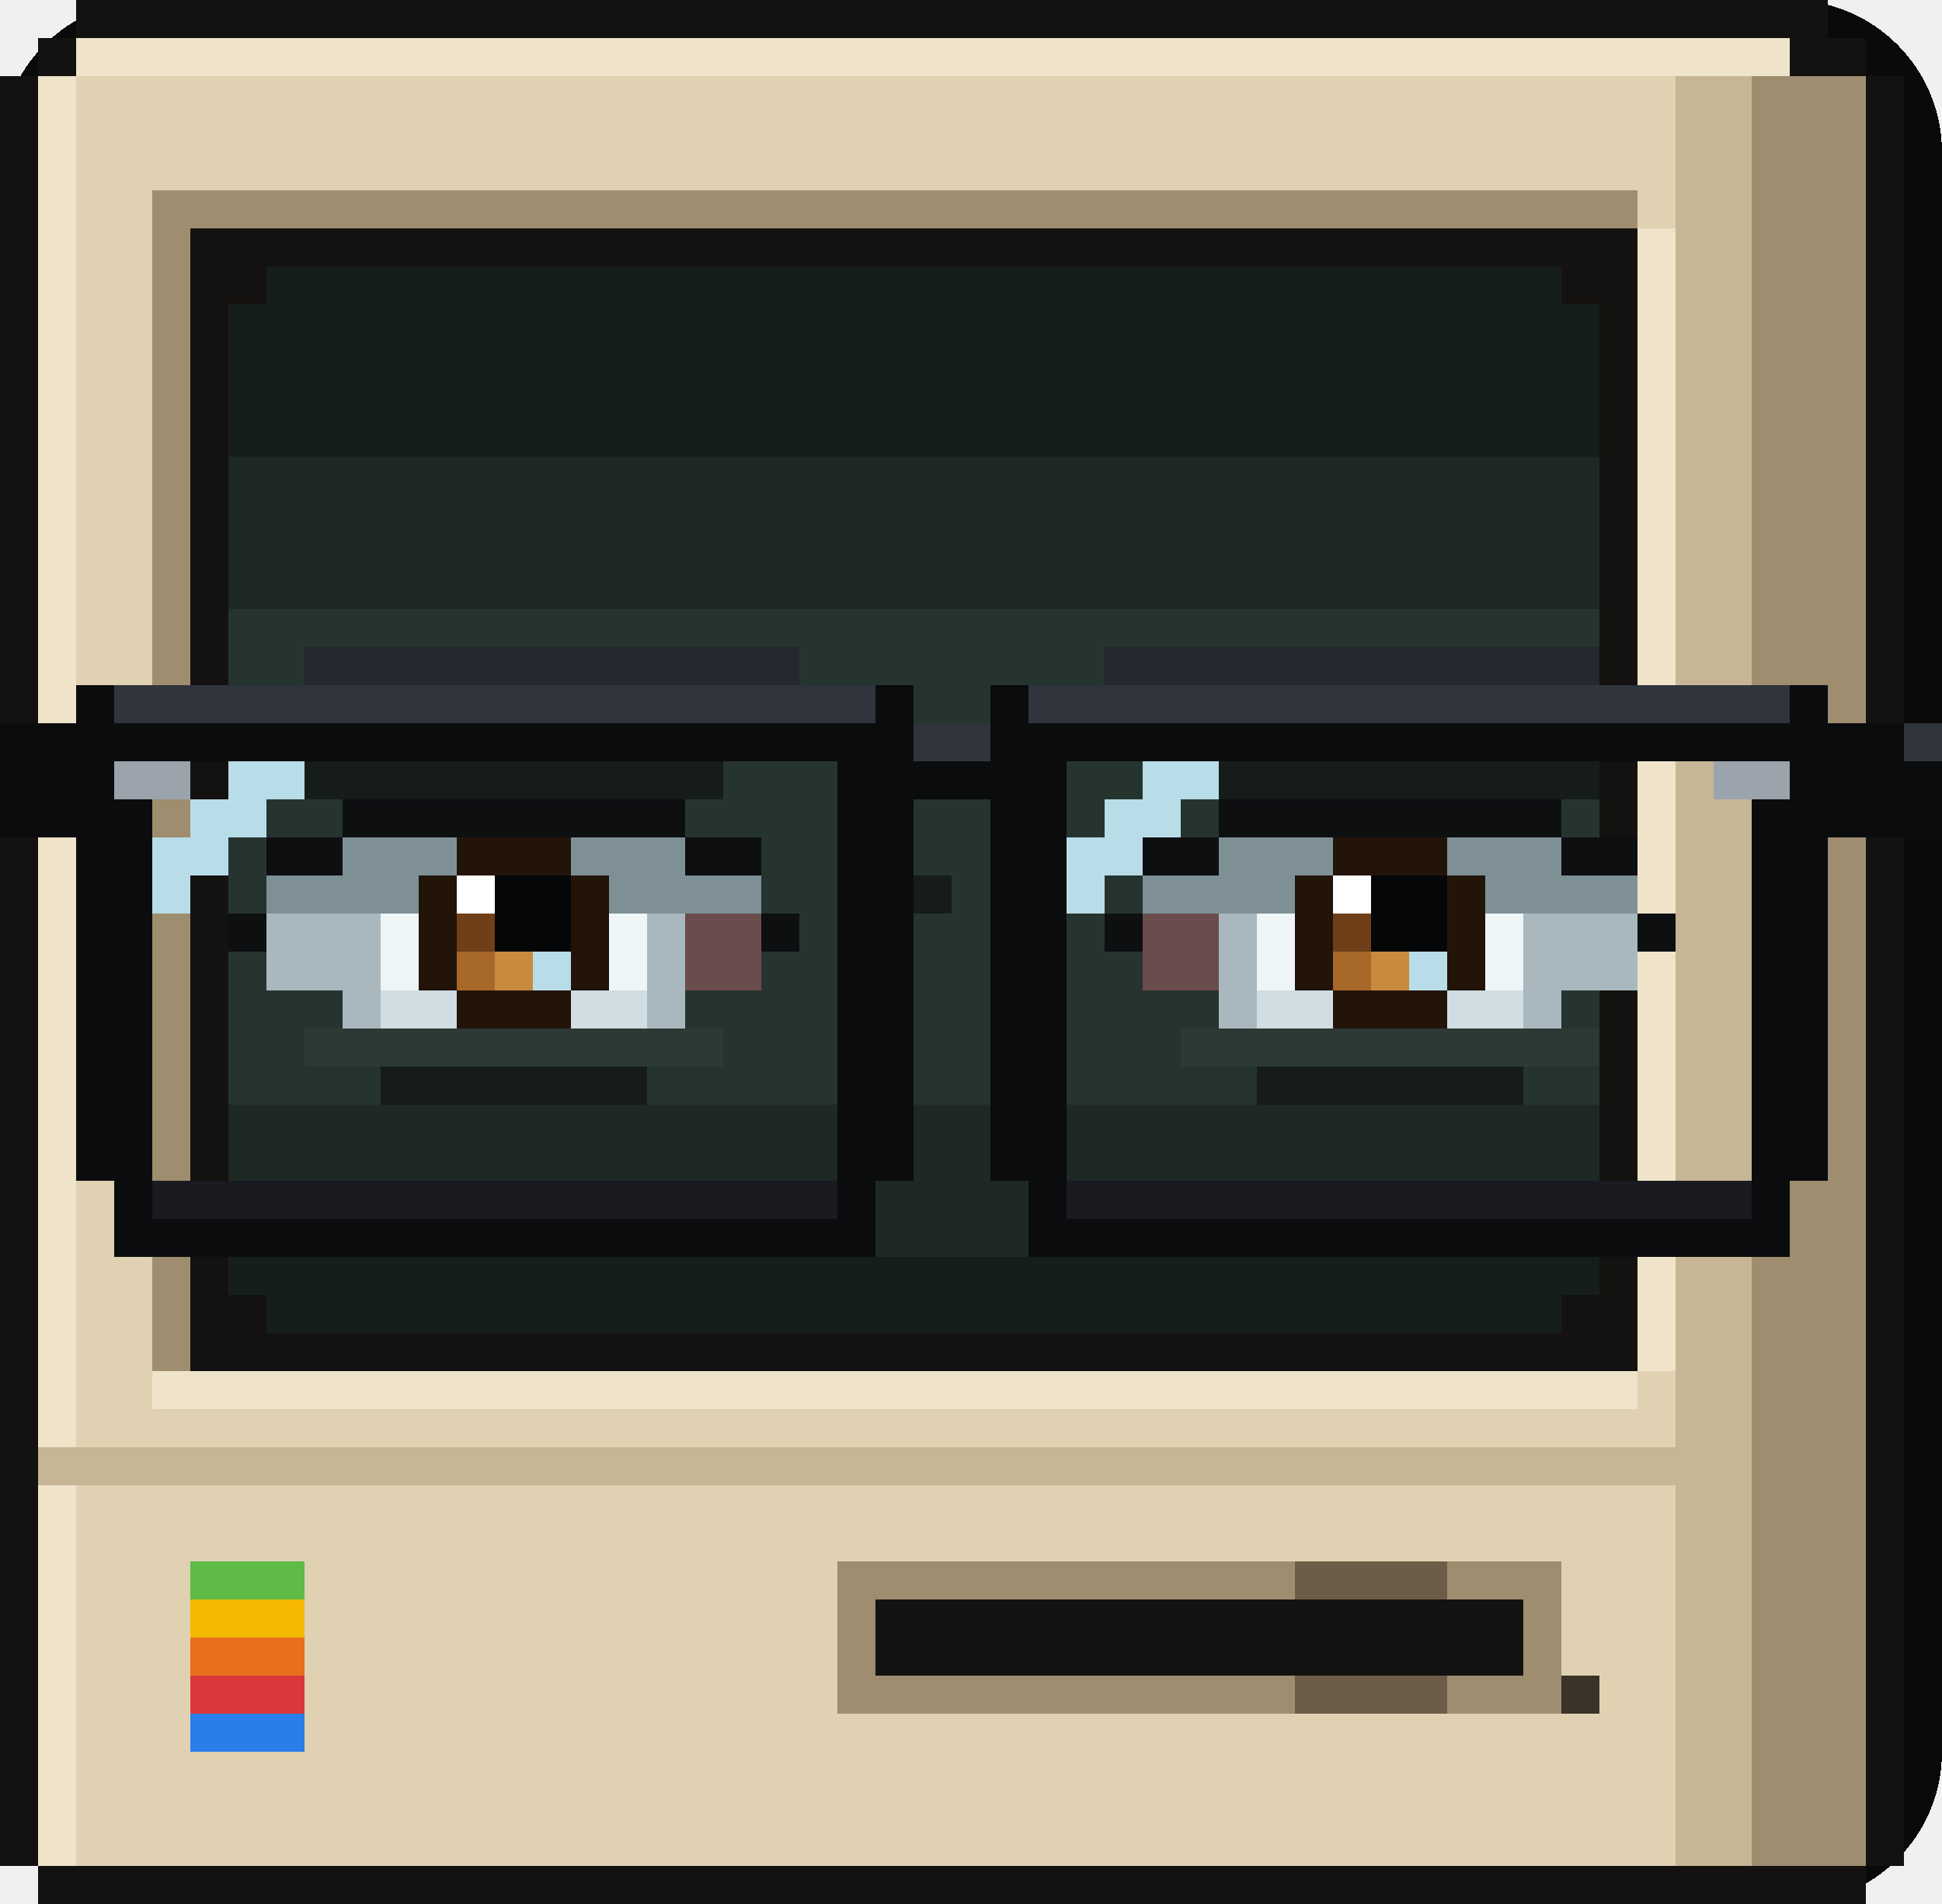
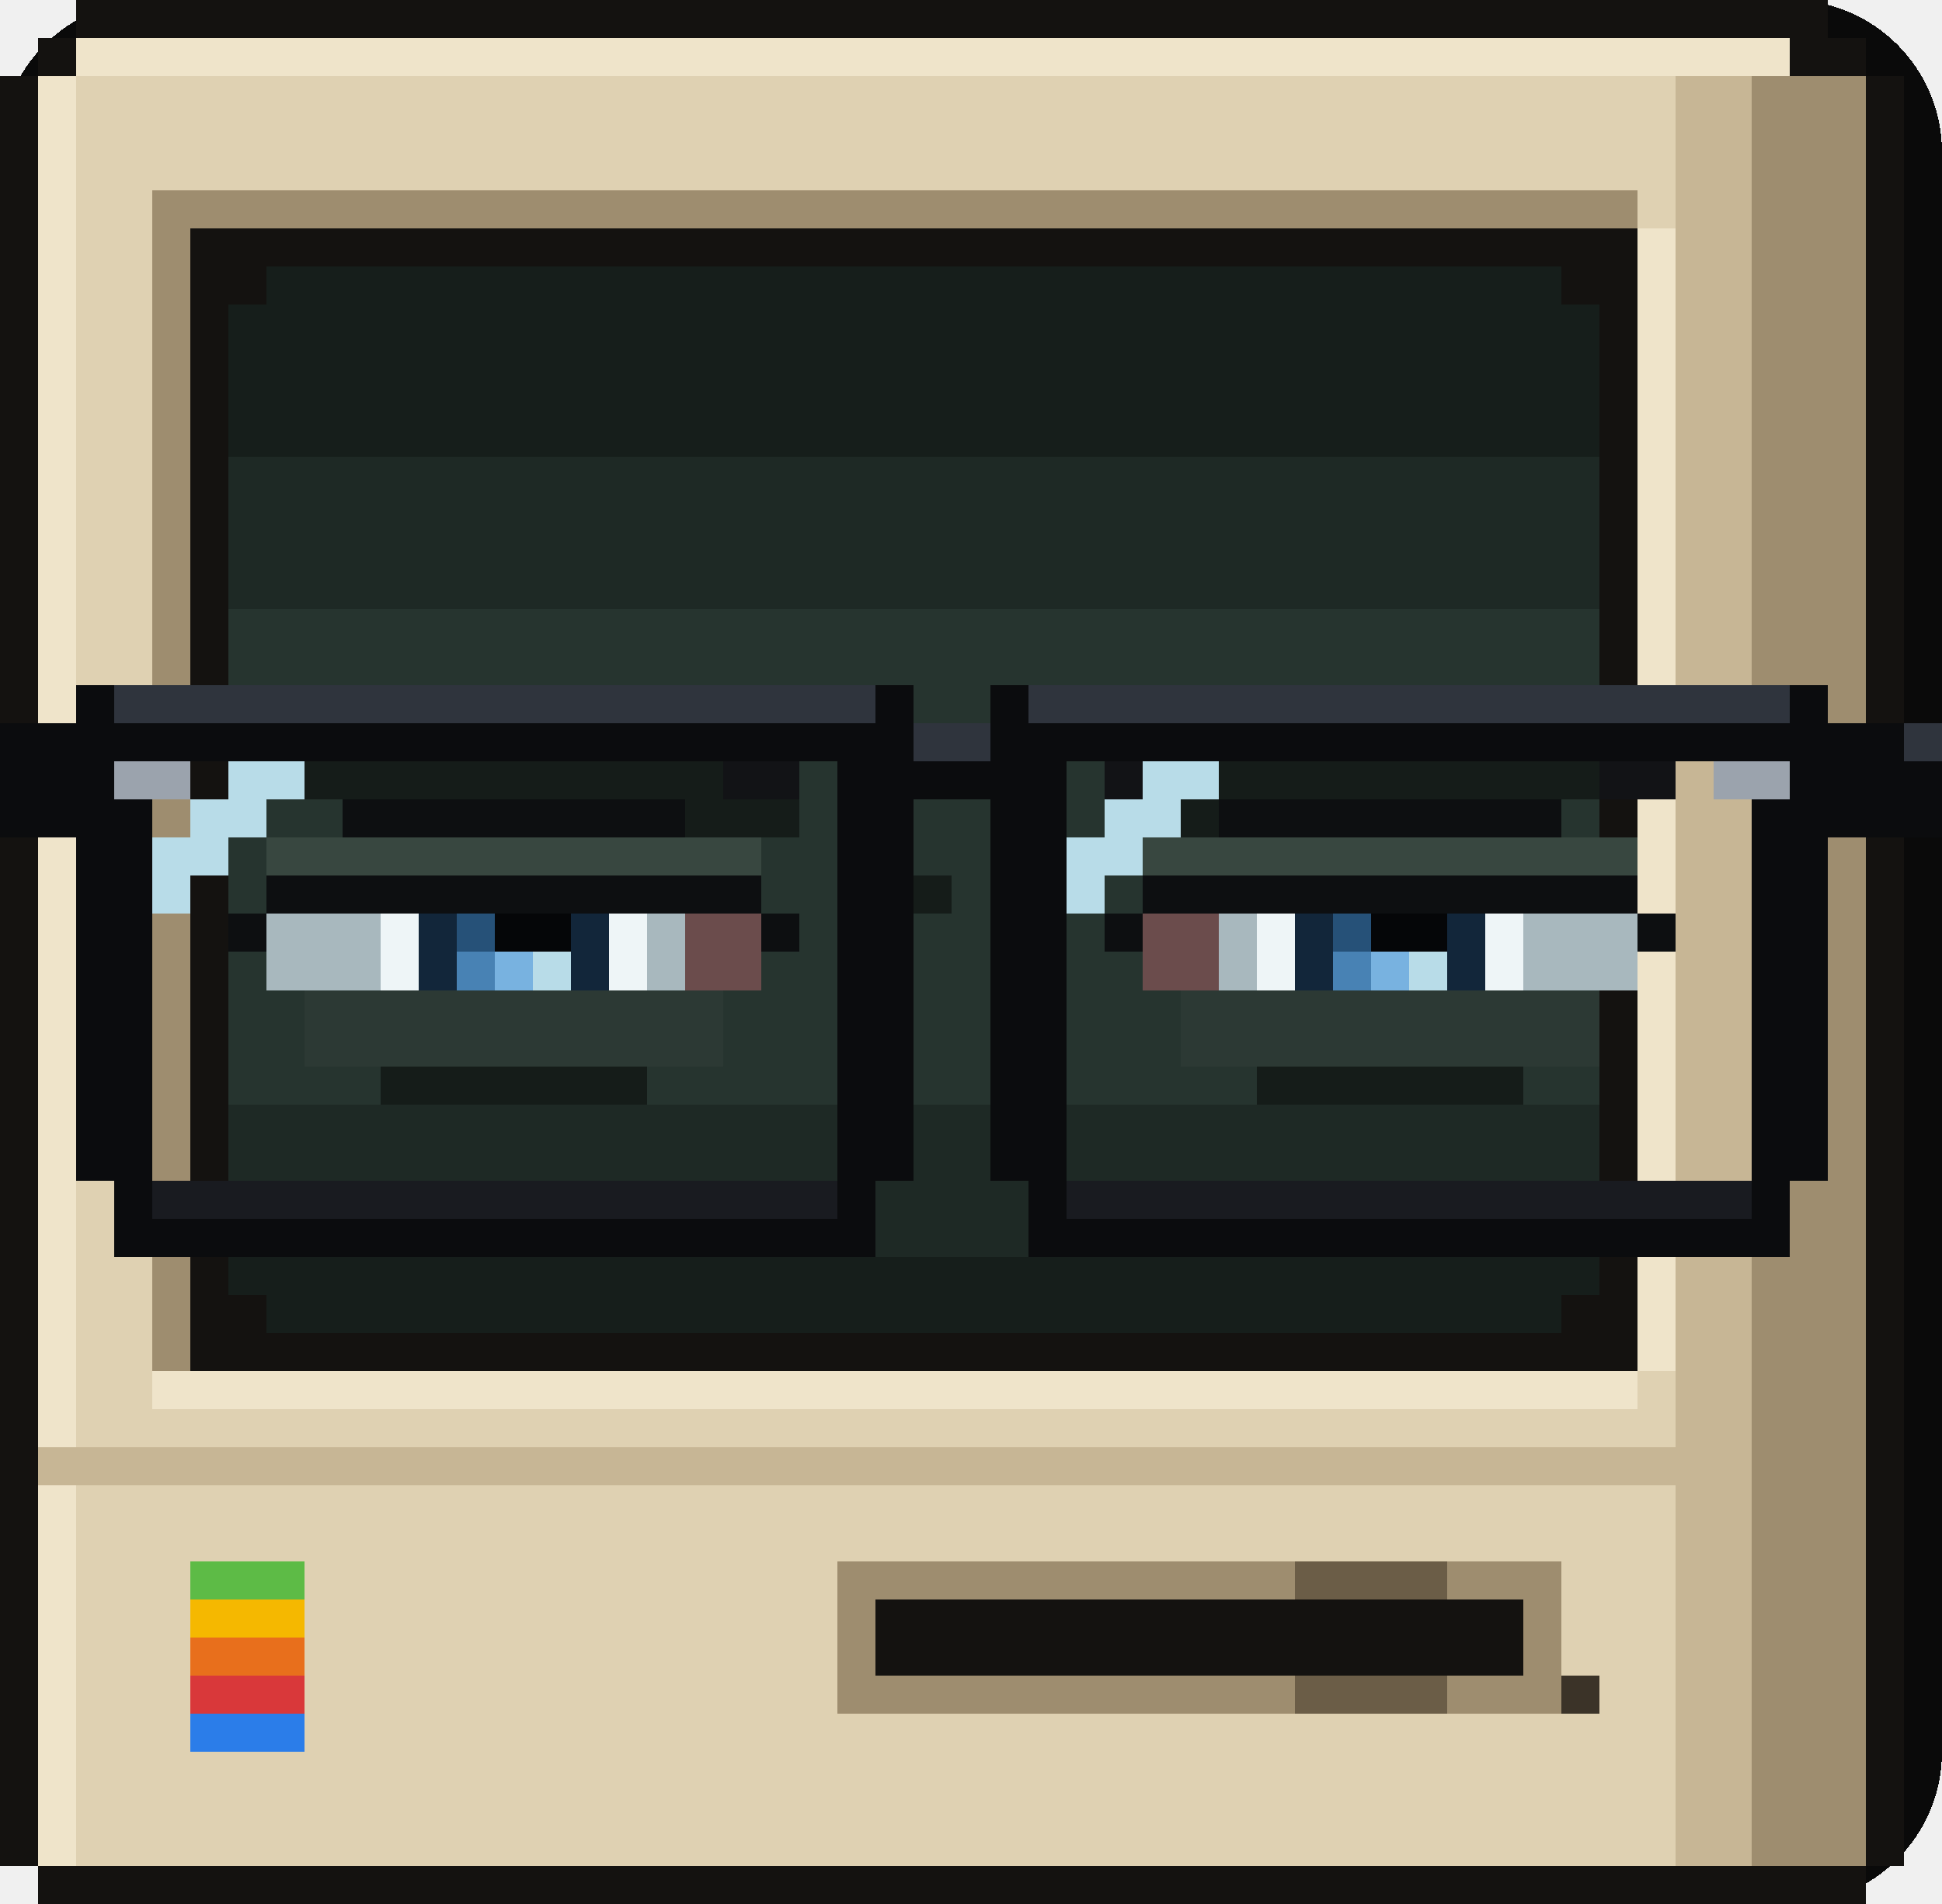
<svg xmlns="http://www.w3.org/2000/svg" viewBox="0 0 51 50" shape-rendering="crispEdges">
  <rect width="51" height="50" rx="4" fill="#0A0A0A" />
  <rect x="2" y="0" width="46" height="1" fill="#141210" />
  <rect x="1" y="1" width="1" height="1" fill="#141210" />
  <rect x="2" y="1" width="45" height="1" fill="#efe4ca" />
  <rect x="47" y="1" width="2" height="1" fill="#141210" />
  <rect x="0" y="2" width="1" height="1" fill="#141210" />
  <rect x="1" y="2" width="1" height="1" fill="#efe4ca" />
  <rect x="2" y="2" width="42" height="1" fill="#dfd1b2" />
  <rect x="44" y="2" width="2" height="1" fill="#c7b695" />
  <rect x="46" y="2" width="3" height="1" fill="#9e8d6f" />
  <rect x="49" y="2" width="1" height="1" fill="#141210" />
  <rect x="0" y="3" width="1" height="1" fill="#141210" />
  <rect x="1" y="3" width="1" height="1" fill="#efe4ca" />
  <rect x="2" y="3" width="42" height="1" fill="#dfd1b2" />
  <rect x="44" y="3" width="2" height="1" fill="#c7b695" />
  <rect x="46" y="3" width="3" height="1" fill="#9e8d6f" />
  <rect x="49" y="3" width="1" height="1" fill="#141210" />
  <rect x="0" y="4" width="1" height="1" fill="#141210" />
  <rect x="1" y="4" width="1" height="1" fill="#efe4ca" />
  <rect x="2" y="4" width="42" height="1" fill="#dfd1b2" />
  <rect x="44" y="4" width="2" height="1" fill="#c7b695" />
  <rect x="46" y="4" width="3" height="1" fill="#9e8d6f" />
  <rect x="49" y="4" width="1" height="1" fill="#141210" />
  <rect x="0" y="5" width="1" height="1" fill="#141210" />
  <rect x="1" y="5" width="1" height="1" fill="#efe4ca" />
  <rect x="2" y="5" width="2" height="1" fill="#dfd1b2" />
  <rect x="4" y="5" width="39" height="1" fill="#9e8d6f" />
  <rect x="43" y="5" width="1" height="1" fill="#dfd1b2" />
  <rect x="44" y="5" width="2" height="1" fill="#c7b695" />
  <rect x="46" y="5" width="3" height="1" fill="#9e8d6f" />
  <rect x="49" y="5" width="1" height="1" fill="#141210" />
  <rect x="0" y="6" width="1" height="1" fill="#141210" />
  <rect x="1" y="6" width="1" height="1" fill="#efe4ca" />
  <rect x="2" y="6" width="2" height="1" fill="#dfd1b2" />
  <rect x="4" y="6" width="1" height="1" fill="#9e8d6f" />
  <rect x="5" y="6" width="38" height="1" fill="#141210" />
  <rect x="43" y="6" width="1" height="1" fill="#efe4ca" />
  <rect x="44" y="6" width="2" height="1" fill="#c7b695" />
  <rect x="46" y="6" width="3" height="1" fill="#9e8d6f" />
  <rect x="49" y="6" width="1" height="1" fill="#141210" />
  <rect x="0" y="7" width="1" height="1" fill="#141210" />
  <rect x="1" y="7" width="1" height="1" fill="#efe4ca" />
  <rect x="2" y="7" width="2" height="1" fill="#dfd1b2" />
  <rect x="4" y="7" width="1" height="1" fill="#9e8d6f" />
  <rect x="5" y="7" width="2" height="1" fill="#141210" />
  <rect x="7" y="7" width="34" height="1" fill="#161e1b" />
  <rect x="41" y="7" width="2" height="1" fill="#141210" />
  <rect x="43" y="7" width="1" height="1" fill="#efe4ca" />
  <rect x="44" y="7" width="2" height="1" fill="#c7b695" />
  <rect x="46" y="7" width="3" height="1" fill="#9e8d6f" />
  <rect x="49" y="7" width="1" height="1" fill="#141210" />
  <rect x="0" y="8" width="1" height="1" fill="#141210" />
  <rect x="1" y="8" width="1" height="1" fill="#efe4ca" />
  <rect x="2" y="8" width="2" height="1" fill="#dfd1b2" />
  <rect x="4" y="8" width="1" height="1" fill="#9e8d6f" />
  <rect x="5" y="8" width="1" height="1" fill="#141210" />
  <rect x="6" y="8" width="36" height="1" fill="#161e1b" />
  <rect x="42" y="8" width="1" height="1" fill="#141210" />
  <rect x="43" y="8" width="1" height="1" fill="#efe4ca" />
  <rect x="44" y="8" width="2" height="1" fill="#c7b695" />
  <rect x="46" y="8" width="3" height="1" fill="#9e8d6f" />
  <rect x="49" y="8" width="1" height="1" fill="#141210" />
  <rect x="0" y="9" width="1" height="1" fill="#141210" />
  <rect x="1" y="9" width="1" height="1" fill="#efe4ca" />
  <rect x="2" y="9" width="2" height="1" fill="#dfd1b2" />
  <rect x="4" y="9" width="1" height="1" fill="#9e8d6f" />
  <rect x="5" y="9" width="1" height="1" fill="#141210" />
  <rect x="6" y="9" width="36" height="1" fill="#161e1b" />
  <rect x="42" y="9" width="1" height="1" fill="#141210" />
  <rect x="43" y="9" width="1" height="1" fill="#efe4ca" />
  <rect x="44" y="9" width="2" height="1" fill="#c7b695" />
  <rect x="46" y="9" width="3" height="1" fill="#9e8d6f" />
  <rect x="49" y="9" width="1" height="1" fill="#141210" />
  <rect x="0" y="10" width="1" height="1" fill="#141210" />
  <rect x="1" y="10" width="1" height="1" fill="#efe4ca" />
  <rect x="2" y="10" width="2" height="1" fill="#dfd1b2" />
  <rect x="4" y="10" width="1" height="1" fill="#9e8d6f" />
  <rect x="5" y="10" width="1" height="1" fill="#141210" />
  <rect x="6" y="10" width="36" height="1" fill="#161e1b" />
  <rect x="42" y="10" width="1" height="1" fill="#141210" />
  <rect x="43" y="10" width="1" height="1" fill="#efe4ca" />
  <rect x="44" y="10" width="2" height="1" fill="#c7b695" />
  <rect x="46" y="10" width="3" height="1" fill="#9e8d6f" />
  <rect x="49" y="10" width="1" height="1" fill="#141210" />
  <rect x="0" y="11" width="1" height="1" fill="#141210" />
  <rect x="1" y="11" width="1" height="1" fill="#efe4ca" />
  <rect x="2" y="11" width="2" height="1" fill="#dfd1b2" />
  <rect x="4" y="11" width="1" height="1" fill="#9e8d6f" />
  <rect x="5" y="11" width="1" height="1" fill="#141210" />
  <rect x="6" y="11" width="36" height="1" fill="#161e1b" />
  <rect x="42" y="11" width="1" height="1" fill="#141210" />
  <rect x="43" y="11" width="1" height="1" fill="#efe4ca" />
  <rect x="44" y="11" width="2" height="1" fill="#c7b695" />
  <rect x="46" y="11" width="3" height="1" fill="#9e8d6f" />
  <rect x="49" y="11" width="1" height="1" fill="#141210" />
  <rect x="0" y="12" width="1" height="1" fill="#141210" />
  <rect x="1" y="12" width="1" height="1" fill="#efe4ca" />
  <rect x="2" y="12" width="2" height="1" fill="#dfd1b2" />
  <rect x="4" y="12" width="1" height="1" fill="#9e8d6f" />
  <rect x="5" y="12" width="1" height="1" fill="#141210" />
  <rect x="6" y="12" width="36" height="1" fill="#1e2925" />
  <rect x="42" y="12" width="1" height="1" fill="#141210" />
  <rect x="43" y="12" width="1" height="1" fill="#efe4ca" />
  <rect x="44" y="12" width="2" height="1" fill="#c7b695" />
  <rect x="46" y="12" width="3" height="1" fill="#9e8d6f" />
  <rect x="49" y="12" width="1" height="1" fill="#141210" />
  <rect x="0" y="13" width="1" height="1" fill="#141210" />
  <rect x="1" y="13" width="1" height="1" fill="#efe4ca" />
  <rect x="2" y="13" width="2" height="1" fill="#dfd1b2" />
  <rect x="4" y="13" width="1" height="1" fill="#9e8d6f" />
  <rect x="5" y="13" width="1" height="1" fill="#141210" />
  <rect x="6" y="13" width="36" height="1" fill="#1e2925" />
  <rect x="42" y="13" width="1" height="1" fill="#141210" />
  <rect x="43" y="13" width="1" height="1" fill="#efe4ca" />
  <rect x="44" y="13" width="2" height="1" fill="#c7b695" />
  <rect x="46" y="13" width="3" height="1" fill="#9e8d6f" />
  <rect x="49" y="13" width="1" height="1" fill="#141210" />
  <rect x="0" y="14" width="1" height="1" fill="#141210" />
  <rect x="1" y="14" width="1" height="1" fill="#efe4ca" />
  <rect x="2" y="14" width="2" height="1" fill="#dfd1b2" />
  <rect x="4" y="14" width="1" height="1" fill="#9e8d6f" />
  <rect x="5" y="14" width="1" height="1" fill="#141210" />
  <rect x="6" y="14" width="36" height="1" fill="#1e2925" />
  <rect x="42" y="14" width="1" height="1" fill="#141210" />
  <rect x="43" y="14" width="1" height="1" fill="#efe4ca" />
  <rect x="44" y="14" width="2" height="1" fill="#c7b695" />
  <rect x="46" y="14" width="3" height="1" fill="#9e8d6f" />
  <rect x="49" y="14" width="1" height="1" fill="#141210" />
  <rect x="0" y="15" width="1" height="1" fill="#141210" />
  <rect x="1" y="15" width="1" height="1" fill="#efe4ca" />
  <rect x="2" y="15" width="2" height="1" fill="#dfd1b2" />
  <rect x="4" y="15" width="1" height="1" fill="#9e8d6f" />
  <rect x="5" y="15" width="1" height="1" fill="#141210" />
  <rect x="6" y="15" width="36" height="1" fill="#1e2925" />
  <rect x="42" y="15" width="1" height="1" fill="#141210" />
  <rect x="43" y="15" width="1" height="1" fill="#efe4ca" />
  <rect x="44" y="15" width="2" height="1" fill="#c7b695" />
  <rect x="46" y="15" width="3" height="1" fill="#9e8d6f" />
  <rect x="49" y="15" width="1" height="1" fill="#141210" />
  <rect x="0" y="16" width="1" height="1" fill="#141210" />
  <rect x="1" y="16" width="1" height="1" fill="#efe4ca" />
  <rect x="2" y="16" width="2" height="1" fill="#dfd1b2" />
  <rect x="4" y="16" width="1" height="1" fill="#9e8d6f" />
  <rect x="5" y="16" width="1" height="1" fill="#141210" />
  <rect x="6" y="16" width="36" height="1" fill="#26342f" />
  <rect x="42" y="16" width="1" height="1" fill="#141210" />
  <rect x="43" y="16" width="1" height="1" fill="#efe4ca" />
  <rect x="44" y="16" width="2" height="1" fill="#c7b695" />
  <rect x="46" y="16" width="3" height="1" fill="#9e8d6f" />
  <rect x="49" y="16" width="1" height="1" fill="#141210" />
  <rect x="0" y="17" width="1" height="1" fill="#141210" />
  <rect x="1" y="17" width="1" height="1" fill="#efe4ca" />
  <rect x="2" y="17" width="2" height="1" fill="#dfd1b2" />
  <rect x="4" y="17" width="1" height="1" fill="#9e8d6f" />
  <rect x="5" y="17" width="1" height="1" fill="#141210" />
-   <rect x="6" y="17" width="2" height="1" fill="#26342f" />
-   <rect x="8" y="17" width="13" height="1" fill="#25282e" />
-   <rect x="21" y="17" width="8" height="1" fill="#26342f" />
-   <rect x="29" y="17" width="13" height="1" fill="#25282e" />
+   <rect x="6" y="17" width="36" height="1" fill="#26342f" />
  <rect x="42" y="17" width="1" height="1" fill="#141210" />
  <rect x="43" y="17" width="1" height="1" fill="#efe4ca" />
  <rect x="44" y="17" width="2" height="1" fill="#c7b695" />
  <rect x="46" y="17" width="3" height="1" fill="#9e8d6f" />
  <rect x="49" y="17" width="1" height="1" fill="#141210" />
  <rect x="0" y="18" width="1" height="1" fill="#141210" />
  <rect x="1" y="18" width="1" height="1" fill="#efe4ca" />
  <rect x="2" y="18" width="1" height="1" fill="#0b0c0e" />
  <rect x="3" y="18" width="20" height="1" fill="#2f343d" />
  <rect x="23" y="18" width="1" height="1" fill="#0b0c0e" />
  <rect x="24" y="18" width="2" height="1" fill="#26342f" />
  <rect x="26" y="18" width="1" height="1" fill="#0b0c0e" />
  <rect x="27" y="18" width="20" height="1" fill="#2f343d" />
  <rect x="47" y="18" width="1" height="1" fill="#0b0c0e" />
  <rect x="48" y="18" width="1" height="1" fill="#9e8d6f" />
  <rect x="49" y="18" width="1" height="1" fill="#141210" />
  <rect x="0" y="19" width="24" height="1" fill="#0b0c0e" />
  <rect x="24" y="19" width="2" height="1" fill="#2f343d" />
  <rect x="26" y="19" width="24" height="1" fill="#0b0c0e" />
  <rect x="50" y="19" width="1" height="1" fill="#2f343d" />
  <rect x="0" y="20" width="3" height="1" fill="#0b0c0e" />
  <rect x="3" y="20" width="2" height="1" fill="#9ba3ad" />
  <rect x="5" y="20" width="1" height="1" fill="#141210" />
  <rect x="6" y="20" width="2" height="1" fill="#b8dce8" />
  <rect x="8" y="20" width="11" height="1" fill="#151c19" />
-   <rect x="19" y="20" width="3" height="1" fill="#26342f" />
+   <rect x="19" y="20" width="2" height="1" fill="#121316" />
+   <rect x="21" y="20" width="1" height="1" fill="#26342f" />
  <rect x="22" y="20" width="6" height="1" fill="#0b0c0e" />
-   <rect x="28" y="20" width="2" height="1" fill="#26342f" />
+   <rect x="28" y="20" width="1" height="1" fill="#26342f" />
+   <rect x="29" y="20" width="1" height="1" fill="#121316" />
  <rect x="30" y="20" width="2" height="1" fill="#b8dce8" />
  <rect x="32" y="20" width="10" height="1" fill="#151c19" />
-   <rect x="42" y="20" width="1" height="1" fill="#141210" />
-   <rect x="43" y="20" width="1" height="1" fill="#efe4ca" />
+   <rect x="42" y="20" width="2" height="1" fill="#121316" />
  <rect x="44" y="20" width="1" height="1" fill="#c7b695" />
  <rect x="45" y="20" width="2" height="1" fill="#9ba3ad" />
  <rect x="47" y="20" width="4" height="1" fill="#0b0c0e" />
  <rect x="0" y="21" width="4" height="1" fill="#0b0c0e" />
  <rect x="4" y="21" width="1" height="1" fill="#9e8d6f" />
  <rect x="5" y="21" width="2" height="1" fill="#b8dce8" />
  <rect x="7" y="21" width="2" height="1" fill="#26342f" />
  <rect x="9" y="21" width="9" height="1" fill="#0d0f11" />
-   <rect x="18" y="21" width="4" height="1" fill="#26342f" />
+   <rect x="18" y="21" width="3" height="1" fill="#151c19" />
+   <rect x="21" y="21" width="1" height="1" fill="#26342f" />
  <rect x="22" y="21" width="2" height="1" fill="#0b0c0e" />
  <rect x="24" y="21" width="2" height="1" fill="#26342f" />
  <rect x="26" y="21" width="2" height="1" fill="#0b0c0e" />
  <rect x="28" y="21" width="1" height="1" fill="#26342f" />
  <rect x="29" y="21" width="2" height="1" fill="#b8dce8" />
-   <rect x="31" y="21" width="1" height="1" fill="#26342f" />
+   <rect x="31" y="21" width="1" height="1" fill="#151c19" />
  <rect x="32" y="21" width="9" height="1" fill="#0d0f11" />
  <rect x="41" y="21" width="1" height="1" fill="#26342f" />
  <rect x="42" y="21" width="1" height="1" fill="#141210" />
  <rect x="43" y="21" width="1" height="1" fill="#efe4ca" />
  <rect x="44" y="21" width="2" height="1" fill="#c7b695" />
  <rect x="46" y="21" width="5" height="1" fill="#0b0c0e" />
  <rect x="0" y="22" width="1" height="1" fill="#141210" />
  <rect x="1" y="22" width="1" height="1" fill="#efe4ca" />
  <rect x="2" y="22" width="2" height="1" fill="#0b0c0e" />
  <rect x="4" y="22" width="2" height="1" fill="#b8dce8" />
  <rect x="6" y="22" width="1" height="1" fill="#26342f" />
-   <rect x="7" y="22" width="2" height="1" fill="#0d0f11" />
-   <rect x="9" y="22" width="3" height="1" fill="#7e9096" />
-   <rect x="12" y="22" width="3" height="1" fill="#231409" />
-   <rect x="15" y="22" width="3" height="1" fill="#7e9096" />
-   <rect x="18" y="22" width="2" height="1" fill="#0d0f11" />
+   <rect x="7" y="22" width="13" height="1" fill="#384740" />
  <rect x="20" y="22" width="2" height="1" fill="#26342f" />
  <rect x="22" y="22" width="2" height="1" fill="#0b0c0e" />
  <rect x="24" y="22" width="2" height="1" fill="#26342f" />
  <rect x="26" y="22" width="2" height="1" fill="#0b0c0e" />
  <rect x="28" y="22" width="2" height="1" fill="#b8dce8" />
-   <rect x="30" y="22" width="2" height="1" fill="#0d0f11" />
-   <rect x="32" y="22" width="3" height="1" fill="#7e9096" />
-   <rect x="35" y="22" width="3" height="1" fill="#231409" />
-   <rect x="38" y="22" width="3" height="1" fill="#7e9096" />
-   <rect x="41" y="22" width="2" height="1" fill="#0d0f11" />
+   <rect x="30" y="22" width="13" height="1" fill="#384740" />
  <rect x="43" y="22" width="1" height="1" fill="#efe4ca" />
  <rect x="44" y="22" width="2" height="1" fill="#c7b695" />
  <rect x="46" y="22" width="2" height="1" fill="#0b0c0e" />
  <rect x="48" y="22" width="1" height="1" fill="#9e8d6f" />
  <rect x="49" y="22" width="1" height="1" fill="#141210" />
  <rect x="0" y="23" width="1" height="1" fill="#141210" />
  <rect x="1" y="23" width="1" height="1" fill="#efe4ca" />
  <rect x="2" y="23" width="2" height="1" fill="#0b0c0e" />
  <rect x="4" y="23" width="1" height="1" fill="#b8dce8" />
  <rect x="5" y="23" width="1" height="1" fill="#141210" />
  <rect x="6" y="23" width="1" height="1" fill="#26342f" />
-   <rect x="7" y="23" width="4" height="1" fill="#7e9096" />
-   <rect x="11" y="23" width="1" height="1" fill="#231409" />
-   <rect x="12" y="23" width="1" height="1" fill="#ffffff" />
-   <rect x="13" y="23" width="2" height="1" fill="#050608" />
-   <rect x="15" y="23" width="1" height="1" fill="#231409" />
-   <rect x="16" y="23" width="4" height="1" fill="#7e9096" />
+   <rect x="7" y="23" width="13" height="1" fill="#0d0f11" />
  <rect x="20" y="23" width="2" height="1" fill="#26342f" />
  <rect x="22" y="23" width="2" height="1" fill="#0b0c0e" />
  <rect x="24" y="23" width="1" height="1" fill="#151c19" />
  <rect x="25" y="23" width="1" height="1" fill="#26342f" />
  <rect x="26" y="23" width="2" height="1" fill="#0b0c0e" />
  <rect x="28" y="23" width="1" height="1" fill="#b8dce8" />
  <rect x="29" y="23" width="1" height="1" fill="#26342f" />
-   <rect x="30" y="23" width="4" height="1" fill="#7e9096" />
-   <rect x="34" y="23" width="1" height="1" fill="#231409" />
-   <rect x="35" y="23" width="1" height="1" fill="#ffffff" />
-   <rect x="36" y="23" width="2" height="1" fill="#050608" />
-   <rect x="38" y="23" width="1" height="1" fill="#231409" />
-   <rect x="39" y="23" width="4" height="1" fill="#7e9096" />
+   <rect x="30" y="23" width="13" height="1" fill="#0d0f11" />
  <rect x="43" y="23" width="1" height="1" fill="#efe4ca" />
  <rect x="44" y="23" width="2" height="1" fill="#c7b695" />
  <rect x="46" y="23" width="2" height="1" fill="#0b0c0e" />
  <rect x="48" y="23" width="1" height="1" fill="#9e8d6f" />
  <rect x="49" y="23" width="1" height="1" fill="#141210" />
  <rect x="0" y="24" width="1" height="1" fill="#141210" />
  <rect x="1" y="24" width="1" height="1" fill="#efe4ca" />
  <rect x="2" y="24" width="2" height="1" fill="#0b0c0e" />
  <rect x="4" y="24" width="1" height="1" fill="#9e8d6f" />
  <rect x="5" y="24" width="1" height="1" fill="#141210" />
  <rect x="6" y="24" width="1" height="1" fill="#0d0f11" />
  <rect x="7" y="24" width="3" height="1" fill="#a8b8be" />
  <rect x="10" y="24" width="1" height="1" fill="#eef5f7" />
-   <rect x="11" y="24" width="1" height="1" fill="#231409" />
-   <rect x="12" y="24" width="1" height="1" fill="#6e3f19" />
+   <rect x="11" y="24" width="1" height="1" fill="#12263a" />
+   <rect x="12" y="24" width="1" height="1" fill="#265178" />
  <rect x="13" y="24" width="2" height="1" fill="#050608" />
-   <rect x="15" y="24" width="1" height="1" fill="#231409" />
+   <rect x="15" y="24" width="1" height="1" fill="#12263a" />
  <rect x="16" y="24" width="1" height="1" fill="#eef5f7" />
  <rect x="17" y="24" width="1" height="1" fill="#a8b8be" />
  <rect x="18" y="24" width="2" height="1" fill="#6b4c4c" />
  <rect x="20" y="24" width="1" height="1" fill="#0d0f11" />
  <rect x="21" y="24" width="1" height="1" fill="#26342f" />
  <rect x="22" y="24" width="2" height="1" fill="#0b0c0e" />
  <rect x="24" y="24" width="2" height="1" fill="#26342f" />
  <rect x="26" y="24" width="2" height="1" fill="#0b0c0e" />
  <rect x="28" y="24" width="1" height="1" fill="#26342f" />
  <rect x="29" y="24" width="1" height="1" fill="#0d0f11" />
  <rect x="30" y="24" width="2" height="1" fill="#6b4c4c" />
  <rect x="32" y="24" width="1" height="1" fill="#a8b8be" />
  <rect x="33" y="24" width="1" height="1" fill="#eef5f7" />
-   <rect x="34" y="24" width="1" height="1" fill="#231409" />
-   <rect x="35" y="24" width="1" height="1" fill="#6e3f19" />
+   <rect x="34" y="24" width="1" height="1" fill="#12263a" />
+   <rect x="35" y="24" width="1" height="1" fill="#265178" />
  <rect x="36" y="24" width="2" height="1" fill="#050608" />
-   <rect x="38" y="24" width="1" height="1" fill="#231409" />
+   <rect x="38" y="24" width="1" height="1" fill="#12263a" />
  <rect x="39" y="24" width="1" height="1" fill="#eef5f7" />
  <rect x="40" y="24" width="3" height="1" fill="#a8b8be" />
  <rect x="43" y="24" width="1" height="1" fill="#0d0f11" />
  <rect x="44" y="24" width="2" height="1" fill="#c7b695" />
  <rect x="46" y="24" width="2" height="1" fill="#0b0c0e" />
  <rect x="48" y="24" width="1" height="1" fill="#9e8d6f" />
  <rect x="49" y="24" width="1" height="1" fill="#141210" />
  <rect x="0" y="25" width="1" height="1" fill="#141210" />
  <rect x="1" y="25" width="1" height="1" fill="#efe4ca" />
  <rect x="2" y="25" width="2" height="1" fill="#0b0c0e" />
  <rect x="4" y="25" width="1" height="1" fill="#9e8d6f" />
  <rect x="5" y="25" width="1" height="1" fill="#141210" />
  <rect x="6" y="25" width="1" height="1" fill="#26342f" />
  <rect x="7" y="25" width="3" height="1" fill="#a8b8be" />
  <rect x="10" y="25" width="1" height="1" fill="#eef5f7" />
-   <rect x="11" y="25" width="1" height="1" fill="#231409" />
-   <rect x="12" y="25" width="1" height="1" fill="#a86829" />
-   <rect x="13" y="25" width="1" height="1" fill="#c98a3e" />
+   <rect x="11" y="25" width="1" height="1" fill="#12263a" />
+   <rect x="12" y="25" width="1" height="1" fill="#4882b4" />
+   <rect x="13" y="25" width="1" height="1" fill="#78b2e0" />
  <rect x="14" y="25" width="1" height="1" fill="#b8dce8" />
-   <rect x="15" y="25" width="1" height="1" fill="#231409" />
+   <rect x="15" y="25" width="1" height="1" fill="#12263a" />
  <rect x="16" y="25" width="1" height="1" fill="#eef5f7" />
  <rect x="17" y="25" width="1" height="1" fill="#a8b8be" />
  <rect x="18" y="25" width="2" height="1" fill="#6b4c4c" />
  <rect x="20" y="25" width="2" height="1" fill="#26342f" />
  <rect x="22" y="25" width="2" height="1" fill="#0b0c0e" />
  <rect x="24" y="25" width="2" height="1" fill="#26342f" />
  <rect x="26" y="25" width="2" height="1" fill="#0b0c0e" />
  <rect x="28" y="25" width="2" height="1" fill="#26342f" />
  <rect x="30" y="25" width="2" height="1" fill="#6b4c4c" />
  <rect x="32" y="25" width="1" height="1" fill="#a8b8be" />
  <rect x="33" y="25" width="1" height="1" fill="#eef5f7" />
-   <rect x="34" y="25" width="1" height="1" fill="#231409" />
-   <rect x="35" y="25" width="1" height="1" fill="#a86829" />
-   <rect x="36" y="25" width="1" height="1" fill="#c98a3e" />
+   <rect x="34" y="25" width="1" height="1" fill="#12263a" />
+   <rect x="35" y="25" width="1" height="1" fill="#4882b4" />
+   <rect x="36" y="25" width="1" height="1" fill="#78b2e0" />
  <rect x="37" y="25" width="1" height="1" fill="#b8dce8" />
-   <rect x="38" y="25" width="1" height="1" fill="#231409" />
+   <rect x="38" y="25" width="1" height="1" fill="#12263a" />
  <rect x="39" y="25" width="1" height="1" fill="#eef5f7" />
  <rect x="40" y="25" width="3" height="1" fill="#a8b8be" />
  <rect x="43" y="25" width="1" height="1" fill="#efe4ca" />
  <rect x="44" y="25" width="2" height="1" fill="#c7b695" />
  <rect x="46" y="25" width="2" height="1" fill="#0b0c0e" />
  <rect x="48" y="25" width="1" height="1" fill="#9e8d6f" />
  <rect x="49" y="25" width="1" height="1" fill="#141210" />
  <rect x="0" y="26" width="1" height="1" fill="#141210" />
  <rect x="1" y="26" width="1" height="1" fill="#efe4ca" />
  <rect x="2" y="26" width="2" height="1" fill="#0b0c0e" />
  <rect x="4" y="26" width="1" height="1" fill="#9e8d6f" />
  <rect x="5" y="26" width="1" height="1" fill="#141210" />
-   <rect x="6" y="26" width="3" height="1" fill="#26342f" />
-   <rect x="9" y="26" width="1" height="1" fill="#a8b8be" />
-   <rect x="10" y="26" width="2" height="1" fill="#d0dde2" />
-   <rect x="12" y="26" width="3" height="1" fill="#231409" />
-   <rect x="15" y="26" width="2" height="1" fill="#d0dde2" />
-   <rect x="17" y="26" width="1" height="1" fill="#a8b8be" />
-   <rect x="18" y="26" width="4" height="1" fill="#26342f" />
+   <rect x="6" y="26" width="2" height="1" fill="#26342f" />
+   <rect x="8" y="26" width="11" height="1" fill="#2c3934" />
+   <rect x="19" y="26" width="3" height="1" fill="#26342f" />
  <rect x="22" y="26" width="2" height="1" fill="#0b0c0e" />
  <rect x="24" y="26" width="2" height="1" fill="#26342f" />
  <rect x="26" y="26" width="2" height="1" fill="#0b0c0e" />
-   <rect x="28" y="26" width="4" height="1" fill="#26342f" />
-   <rect x="32" y="26" width="1" height="1" fill="#a8b8be" />
-   <rect x="33" y="26" width="2" height="1" fill="#d0dde2" />
-   <rect x="35" y="26" width="3" height="1" fill="#231409" />
-   <rect x="38" y="26" width="2" height="1" fill="#d0dde2" />
-   <rect x="40" y="26" width="1" height="1" fill="#a8b8be" />
-   <rect x="41" y="26" width="1" height="1" fill="#26342f" />
+   <rect x="28" y="26" width="3" height="1" fill="#26342f" />
+   <rect x="31" y="26" width="11" height="1" fill="#2c3934" />
  <rect x="42" y="26" width="1" height="1" fill="#141210" />
  <rect x="43" y="26" width="1" height="1" fill="#efe4ca" />
  <rect x="44" y="26" width="2" height="1" fill="#c7b695" />
  <rect x="46" y="26" width="2" height="1" fill="#0b0c0e" />
  <rect x="48" y="26" width="1" height="1" fill="#9e8d6f" />
  <rect x="49" y="26" width="1" height="1" fill="#141210" />
  <rect x="0" y="27" width="1" height="1" fill="#141210" />
  <rect x="1" y="27" width="1" height="1" fill="#efe4ca" />
  <rect x="2" y="27" width="2" height="1" fill="#0b0c0e" />
  <rect x="4" y="27" width="1" height="1" fill="#9e8d6f" />
  <rect x="5" y="27" width="1" height="1" fill="#141210" />
  <rect x="6" y="27" width="2" height="1" fill="#26342f" />
  <rect x="8" y="27" width="11" height="1" fill="#2c3934" />
  <rect x="19" y="27" width="3" height="1" fill="#26342f" />
  <rect x="22" y="27" width="2" height="1" fill="#0b0c0e" />
  <rect x="24" y="27" width="2" height="1" fill="#26342f" />
  <rect x="26" y="27" width="2" height="1" fill="#0b0c0e" />
  <rect x="28" y="27" width="3" height="1" fill="#26342f" />
  <rect x="31" y="27" width="11" height="1" fill="#2c3934" />
  <rect x="42" y="27" width="1" height="1" fill="#141210" />
  <rect x="43" y="27" width="1" height="1" fill="#efe4ca" />
  <rect x="44" y="27" width="2" height="1" fill="#c7b695" />
  <rect x="46" y="27" width="2" height="1" fill="#0b0c0e" />
  <rect x="48" y="27" width="1" height="1" fill="#9e8d6f" />
  <rect x="49" y="27" width="1" height="1" fill="#141210" />
  <rect x="0" y="28" width="1" height="1" fill="#141210" />
  <rect x="1" y="28" width="1" height="1" fill="#efe4ca" />
  <rect x="2" y="28" width="2" height="1" fill="#0b0c0e" />
  <rect x="4" y="28" width="1" height="1" fill="#9e8d6f" />
  <rect x="5" y="28" width="1" height="1" fill="#141210" />
  <rect x="6" y="28" width="4" height="1" fill="#26342f" />
  <rect x="10" y="28" width="7" height="1" fill="#151c19" />
  <rect x="17" y="28" width="5" height="1" fill="#26342f" />
  <rect x="22" y="28" width="2" height="1" fill="#0b0c0e" />
  <rect x="24" y="28" width="2" height="1" fill="#26342f" />
  <rect x="26" y="28" width="2" height="1" fill="#0b0c0e" />
  <rect x="28" y="28" width="5" height="1" fill="#26342f" />
  <rect x="33" y="28" width="7" height="1" fill="#151c19" />
  <rect x="40" y="28" width="2" height="1" fill="#26342f" />
  <rect x="42" y="28" width="1" height="1" fill="#141210" />
  <rect x="43" y="28" width="1" height="1" fill="#efe4ca" />
  <rect x="44" y="28" width="2" height="1" fill="#c7b695" />
  <rect x="46" y="28" width="2" height="1" fill="#0b0c0e" />
  <rect x="48" y="28" width="1" height="1" fill="#9e8d6f" />
  <rect x="49" y="28" width="1" height="1" fill="#141210" />
  <rect x="0" y="29" width="1" height="1" fill="#141210" />
  <rect x="1" y="29" width="1" height="1" fill="#efe4ca" />
  <rect x="2" y="29" width="2" height="1" fill="#0b0c0e" />
  <rect x="4" y="29" width="1" height="1" fill="#9e8d6f" />
  <rect x="5" y="29" width="1" height="1" fill="#141210" />
  <rect x="6" y="29" width="16" height="1" fill="#1e2925" />
  <rect x="22" y="29" width="2" height="1" fill="#0b0c0e" />
  <rect x="24" y="29" width="2" height="1" fill="#1e2925" />
  <rect x="26" y="29" width="2" height="1" fill="#0b0c0e" />
  <rect x="28" y="29" width="14" height="1" fill="#1e2925" />
  <rect x="42" y="29" width="1" height="1" fill="#141210" />
  <rect x="43" y="29" width="1" height="1" fill="#efe4ca" />
  <rect x="44" y="29" width="2" height="1" fill="#c7b695" />
  <rect x="46" y="29" width="2" height="1" fill="#0b0c0e" />
  <rect x="48" y="29" width="1" height="1" fill="#9e8d6f" />
  <rect x="49" y="29" width="1" height="1" fill="#141210" />
  <rect x="0" y="30" width="1" height="1" fill="#141210" />
  <rect x="1" y="30" width="1" height="1" fill="#efe4ca" />
  <rect x="2" y="30" width="2" height="1" fill="#0b0c0e" />
  <rect x="4" y="30" width="1" height="1" fill="#9e8d6f" />
  <rect x="5" y="30" width="1" height="1" fill="#141210" />
  <rect x="6" y="30" width="16" height="1" fill="#1e2925" />
  <rect x="22" y="30" width="2" height="1" fill="#0b0c0e" />
  <rect x="24" y="30" width="2" height="1" fill="#1e2925" />
  <rect x="26" y="30" width="2" height="1" fill="#0b0c0e" />
  <rect x="28" y="30" width="14" height="1" fill="#1e2925" />
  <rect x="42" y="30" width="1" height="1" fill="#141210" />
  <rect x="43" y="30" width="1" height="1" fill="#efe4ca" />
  <rect x="44" y="30" width="2" height="1" fill="#c7b695" />
  <rect x="46" y="30" width="2" height="1" fill="#0b0c0e" />
  <rect x="48" y="30" width="1" height="1" fill="#9e8d6f" />
  <rect x="49" y="30" width="1" height="1" fill="#141210" />
  <rect x="0" y="31" width="1" height="1" fill="#141210" />
  <rect x="1" y="31" width="1" height="1" fill="#efe4ca" />
  <rect x="2" y="31" width="1" height="1" fill="#dfd1b2" />
  <rect x="3" y="31" width="1" height="1" fill="#0b0c0e" />
  <rect x="4" y="31" width="18" height="1" fill="#191b20" />
  <rect x="22" y="31" width="1" height="1" fill="#0b0c0e" />
  <rect x="23" y="31" width="4" height="1" fill="#1e2925" />
  <rect x="27" y="31" width="1" height="1" fill="#0b0c0e" />
  <rect x="28" y="31" width="18" height="1" fill="#191b20" />
  <rect x="46" y="31" width="1" height="1" fill="#0b0c0e" />
  <rect x="47" y="31" width="2" height="1" fill="#9e8d6f" />
  <rect x="49" y="31" width="1" height="1" fill="#141210" />
  <rect x="0" y="32" width="1" height="1" fill="#141210" />
  <rect x="1" y="32" width="1" height="1" fill="#efe4ca" />
  <rect x="2" y="32" width="1" height="1" fill="#dfd1b2" />
  <rect x="3" y="32" width="20" height="1" fill="#0b0c0e" />
  <rect x="23" y="32" width="4" height="1" fill="#1e2925" />
  <rect x="27" y="32" width="20" height="1" fill="#0b0c0e" />
  <rect x="47" y="32" width="2" height="1" fill="#9e8d6f" />
  <rect x="49" y="32" width="1" height="1" fill="#141210" />
  <rect x="0" y="33" width="1" height="1" fill="#141210" />
  <rect x="1" y="33" width="1" height="1" fill="#efe4ca" />
  <rect x="2" y="33" width="2" height="1" fill="#dfd1b2" />
  <rect x="4" y="33" width="1" height="1" fill="#9e8d6f" />
  <rect x="5" y="33" width="1" height="1" fill="#141210" />
  <rect x="6" y="33" width="36" height="1" fill="#161e1b" />
  <rect x="42" y="33" width="1" height="1" fill="#141210" />
  <rect x="43" y="33" width="1" height="1" fill="#efe4ca" />
  <rect x="44" y="33" width="2" height="1" fill="#c7b695" />
  <rect x="46" y="33" width="3" height="1" fill="#9e8d6f" />
  <rect x="49" y="33" width="1" height="1" fill="#141210" />
  <rect x="0" y="34" width="1" height="1" fill="#141210" />
  <rect x="1" y="34" width="1" height="1" fill="#efe4ca" />
  <rect x="2" y="34" width="2" height="1" fill="#dfd1b2" />
  <rect x="4" y="34" width="1" height="1" fill="#9e8d6f" />
  <rect x="5" y="34" width="2" height="1" fill="#141210" />
  <rect x="7" y="34" width="34" height="1" fill="#161e1b" />
  <rect x="41" y="34" width="2" height="1" fill="#141210" />
  <rect x="43" y="34" width="1" height="1" fill="#efe4ca" />
  <rect x="44" y="34" width="2" height="1" fill="#c7b695" />
  <rect x="46" y="34" width="3" height="1" fill="#9e8d6f" />
  <rect x="49" y="34" width="1" height="1" fill="#141210" />
  <rect x="0" y="35" width="1" height="1" fill="#141210" />
  <rect x="1" y="35" width="1" height="1" fill="#efe4ca" />
  <rect x="2" y="35" width="2" height="1" fill="#dfd1b2" />
  <rect x="4" y="35" width="1" height="1" fill="#9e8d6f" />
  <rect x="5" y="35" width="38" height="1" fill="#141210" />
  <rect x="43" y="35" width="1" height="1" fill="#efe4ca" />
  <rect x="44" y="35" width="2" height="1" fill="#c7b695" />
  <rect x="46" y="35" width="3" height="1" fill="#9e8d6f" />
  <rect x="49" y="35" width="1" height="1" fill="#141210" />
  <rect x="0" y="36" width="1" height="1" fill="#141210" />
  <rect x="1" y="36" width="1" height="1" fill="#efe4ca" />
  <rect x="2" y="36" width="2" height="1" fill="#dfd1b2" />
  <rect x="4" y="36" width="39" height="1" fill="#efe4ca" />
  <rect x="43" y="36" width="1" height="1" fill="#dfd1b2" />
  <rect x="44" y="36" width="2" height="1" fill="#c7b695" />
  <rect x="46" y="36" width="3" height="1" fill="#9e8d6f" />
  <rect x="49" y="36" width="1" height="1" fill="#141210" />
  <rect x="0" y="37" width="1" height="1" fill="#141210" />
  <rect x="1" y="37" width="1" height="1" fill="#efe4ca" />
  <rect x="2" y="37" width="42" height="1" fill="#dfd1b2" />
  <rect x="44" y="37" width="2" height="1" fill="#c7b695" />
  <rect x="46" y="37" width="3" height="1" fill="#9e8d6f" />
  <rect x="49" y="37" width="1" height="1" fill="#141210" />
  <rect x="0" y="38" width="1" height="1" fill="#141210" />
  <rect x="1" y="38" width="45" height="1" fill="#c7b695" />
  <rect x="46" y="38" width="3" height="1" fill="#9e8d6f" />
  <rect x="49" y="38" width="1" height="1" fill="#141210" />
  <rect x="0" y="39" width="1" height="1" fill="#141210" />
  <rect x="1" y="39" width="1" height="1" fill="#efe4ca" />
  <rect x="2" y="39" width="42" height="1" fill="#dfd1b2" />
  <rect x="44" y="39" width="2" height="1" fill="#c7b695" />
  <rect x="46" y="39" width="3" height="1" fill="#9e8d6f" />
  <rect x="49" y="39" width="1" height="1" fill="#141210" />
  <rect x="0" y="40" width="1" height="1" fill="#141210" />
  <rect x="1" y="40" width="1" height="1" fill="#efe4ca" />
  <rect x="2" y="40" width="42" height="1" fill="#dfd1b2" />
  <rect x="44" y="40" width="2" height="1" fill="#c7b695" />
  <rect x="46" y="40" width="3" height="1" fill="#9e8d6f" />
  <rect x="49" y="40" width="1" height="1" fill="#141210" />
  <rect x="0" y="41" width="1" height="1" fill="#141210" />
  <rect x="1" y="41" width="1" height="1" fill="#efe4ca" />
  <rect x="2" y="41" width="3" height="1" fill="#dfd1b2" />
  <rect x="5" y="41" width="3" height="1" fill="#5dbb46" />
  <rect x="8" y="41" width="14" height="1" fill="#dfd1b2" />
  <rect x="22" y="41" width="12" height="1" fill="#9e8d6f" />
  <rect x="34" y="41" width="4" height="1" fill="#6b5d47" />
  <rect x="38" y="41" width="3" height="1" fill="#9e8d6f" />
  <rect x="41" y="41" width="3" height="1" fill="#dfd1b2" />
  <rect x="44" y="41" width="2" height="1" fill="#c7b695" />
  <rect x="46" y="41" width="3" height="1" fill="#9e8d6f" />
  <rect x="49" y="41" width="1" height="1" fill="#141210" />
  <rect x="0" y="42" width="1" height="1" fill="#141210" />
  <rect x="1" y="42" width="1" height="1" fill="#efe4ca" />
  <rect x="2" y="42" width="3" height="1" fill="#dfd1b2" />
  <rect x="5" y="42" width="3" height="1" fill="#f5b800" />
  <rect x="8" y="42" width="14" height="1" fill="#dfd1b2" />
  <rect x="22" y="42" width="1" height="1" fill="#9e8d6f" />
  <rect x="23" y="42" width="17" height="1" fill="#141210" />
  <rect x="40" y="42" width="1" height="1" fill="#9e8d6f" />
  <rect x="41" y="42" width="3" height="1" fill="#dfd1b2" />
  <rect x="44" y="42" width="2" height="1" fill="#c7b695" />
  <rect x="46" y="42" width="3" height="1" fill="#9e8d6f" />
  <rect x="49" y="42" width="1" height="1" fill="#141210" />
  <rect x="0" y="43" width="1" height="1" fill="#141210" />
  <rect x="1" y="43" width="1" height="1" fill="#efe4ca" />
  <rect x="2" y="43" width="3" height="1" fill="#dfd1b2" />
  <rect x="5" y="43" width="3" height="1" fill="#e86f1c" />
  <rect x="8" y="43" width="14" height="1" fill="#dfd1b2" />
  <rect x="22" y="43" width="1" height="1" fill="#9e8d6f" />
  <rect x="23" y="43" width="17" height="1" fill="#141210" />
  <rect x="40" y="43" width="1" height="1" fill="#9e8d6f" />
  <rect x="41" y="43" width="3" height="1" fill="#dfd1b2" />
  <rect x="44" y="43" width="2" height="1" fill="#c7b695" />
  <rect x="46" y="43" width="3" height="1" fill="#9e8d6f" />
  <rect x="49" y="43" width="1" height="1" fill="#141210" />
  <rect x="0" y="44" width="1" height="1" fill="#141210" />
  <rect x="1" y="44" width="1" height="1" fill="#efe4ca" />
  <rect x="2" y="44" width="3" height="1" fill="#dfd1b2" />
  <rect x="5" y="44" width="3" height="1" fill="#d9383a" />
  <rect x="8" y="44" width="14" height="1" fill="#dfd1b2" />
  <rect x="22" y="44" width="12" height="1" fill="#9e8d6f" />
  <rect x="34" y="44" width="4" height="1" fill="#6b5d47" />
  <rect x="38" y="44" width="3" height="1" fill="#9e8d6f" />
  <rect x="41" y="44" width="1" height="1" fill="#3b3328" />
  <rect x="42" y="44" width="2" height="1" fill="#dfd1b2" />
  <rect x="44" y="44" width="2" height="1" fill="#c7b695" />
  <rect x="46" y="44" width="3" height="1" fill="#9e8d6f" />
  <rect x="49" y="44" width="1" height="1" fill="#141210" />
  <rect x="0" y="45" width="1" height="1" fill="#141210" />
  <rect x="1" y="45" width="1" height="1" fill="#efe4ca" />
  <rect x="2" y="45" width="3" height="1" fill="#dfd1b2" />
  <rect x="5" y="45" width="3" height="1" fill="#2b7de9" />
  <rect x="8" y="45" width="36" height="1" fill="#dfd1b2" />
  <rect x="44" y="45" width="2" height="1" fill="#c7b695" />
  <rect x="46" y="45" width="3" height="1" fill="#9e8d6f" />
  <rect x="49" y="45" width="1" height="1" fill="#141210" />
  <rect x="0" y="46" width="1" height="1" fill="#141210" />
  <rect x="1" y="46" width="1" height="1" fill="#efe4ca" />
  <rect x="2" y="46" width="42" height="1" fill="#dfd1b2" />
  <rect x="44" y="46" width="2" height="1" fill="#c7b695" />
  <rect x="46" y="46" width="3" height="1" fill="#9e8d6f" />
  <rect x="49" y="46" width="1" height="1" fill="#141210" />
  <rect x="0" y="47" width="1" height="1" fill="#141210" />
  <rect x="1" y="47" width="1" height="1" fill="#efe4ca" />
  <rect x="2" y="47" width="42" height="1" fill="#dfd1b2" />
  <rect x="44" y="47" width="2" height="1" fill="#c7b695" />
  <rect x="46" y="47" width="3" height="1" fill="#9e8d6f" />
  <rect x="49" y="47" width="1" height="1" fill="#141210" />
  <rect x="0" y="48" width="1" height="1" fill="#141210" />
  <rect x="1" y="48" width="1" height="1" fill="#efe4ca" />
  <rect x="2" y="48" width="42" height="1" fill="#dfd1b2" />
  <rect x="44" y="48" width="2" height="1" fill="#c7b695" />
  <rect x="46" y="48" width="3" height="1" fill="#9e8d6f" />
  <rect x="49" y="48" width="1" height="1" fill="#141210" />
  <rect x="1" y="49" width="48" height="1" fill="#141210" />
</svg>
